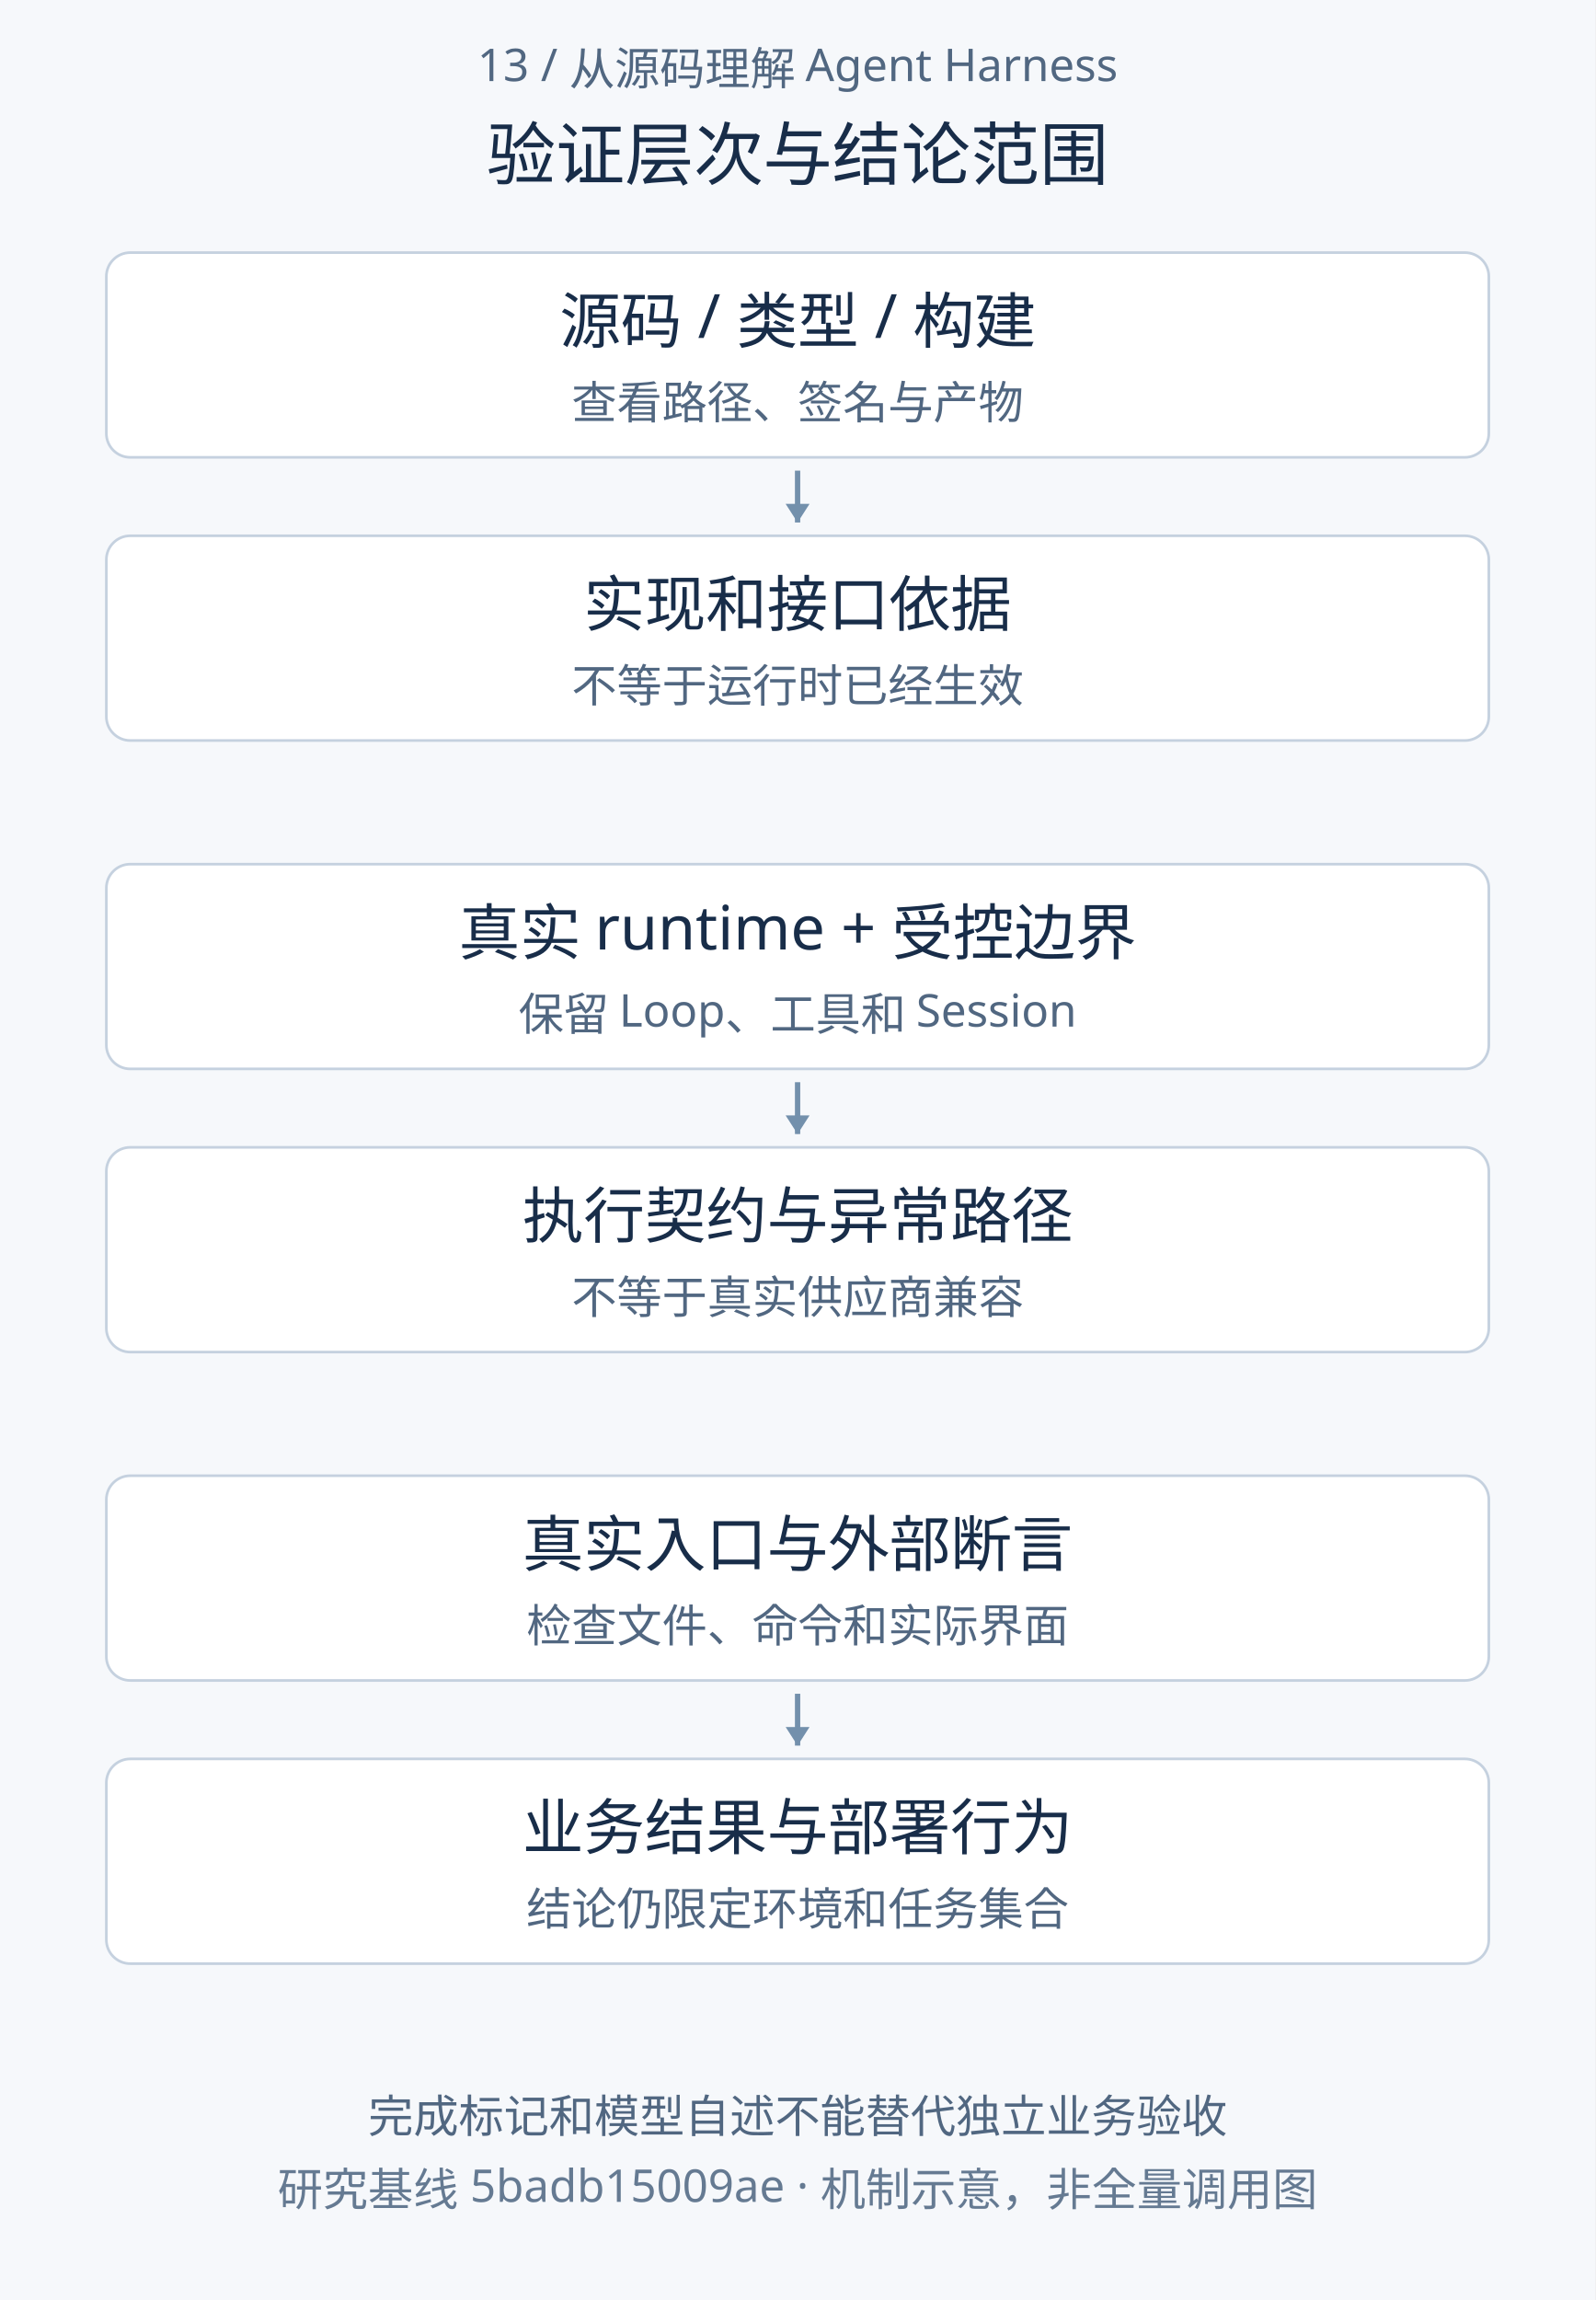
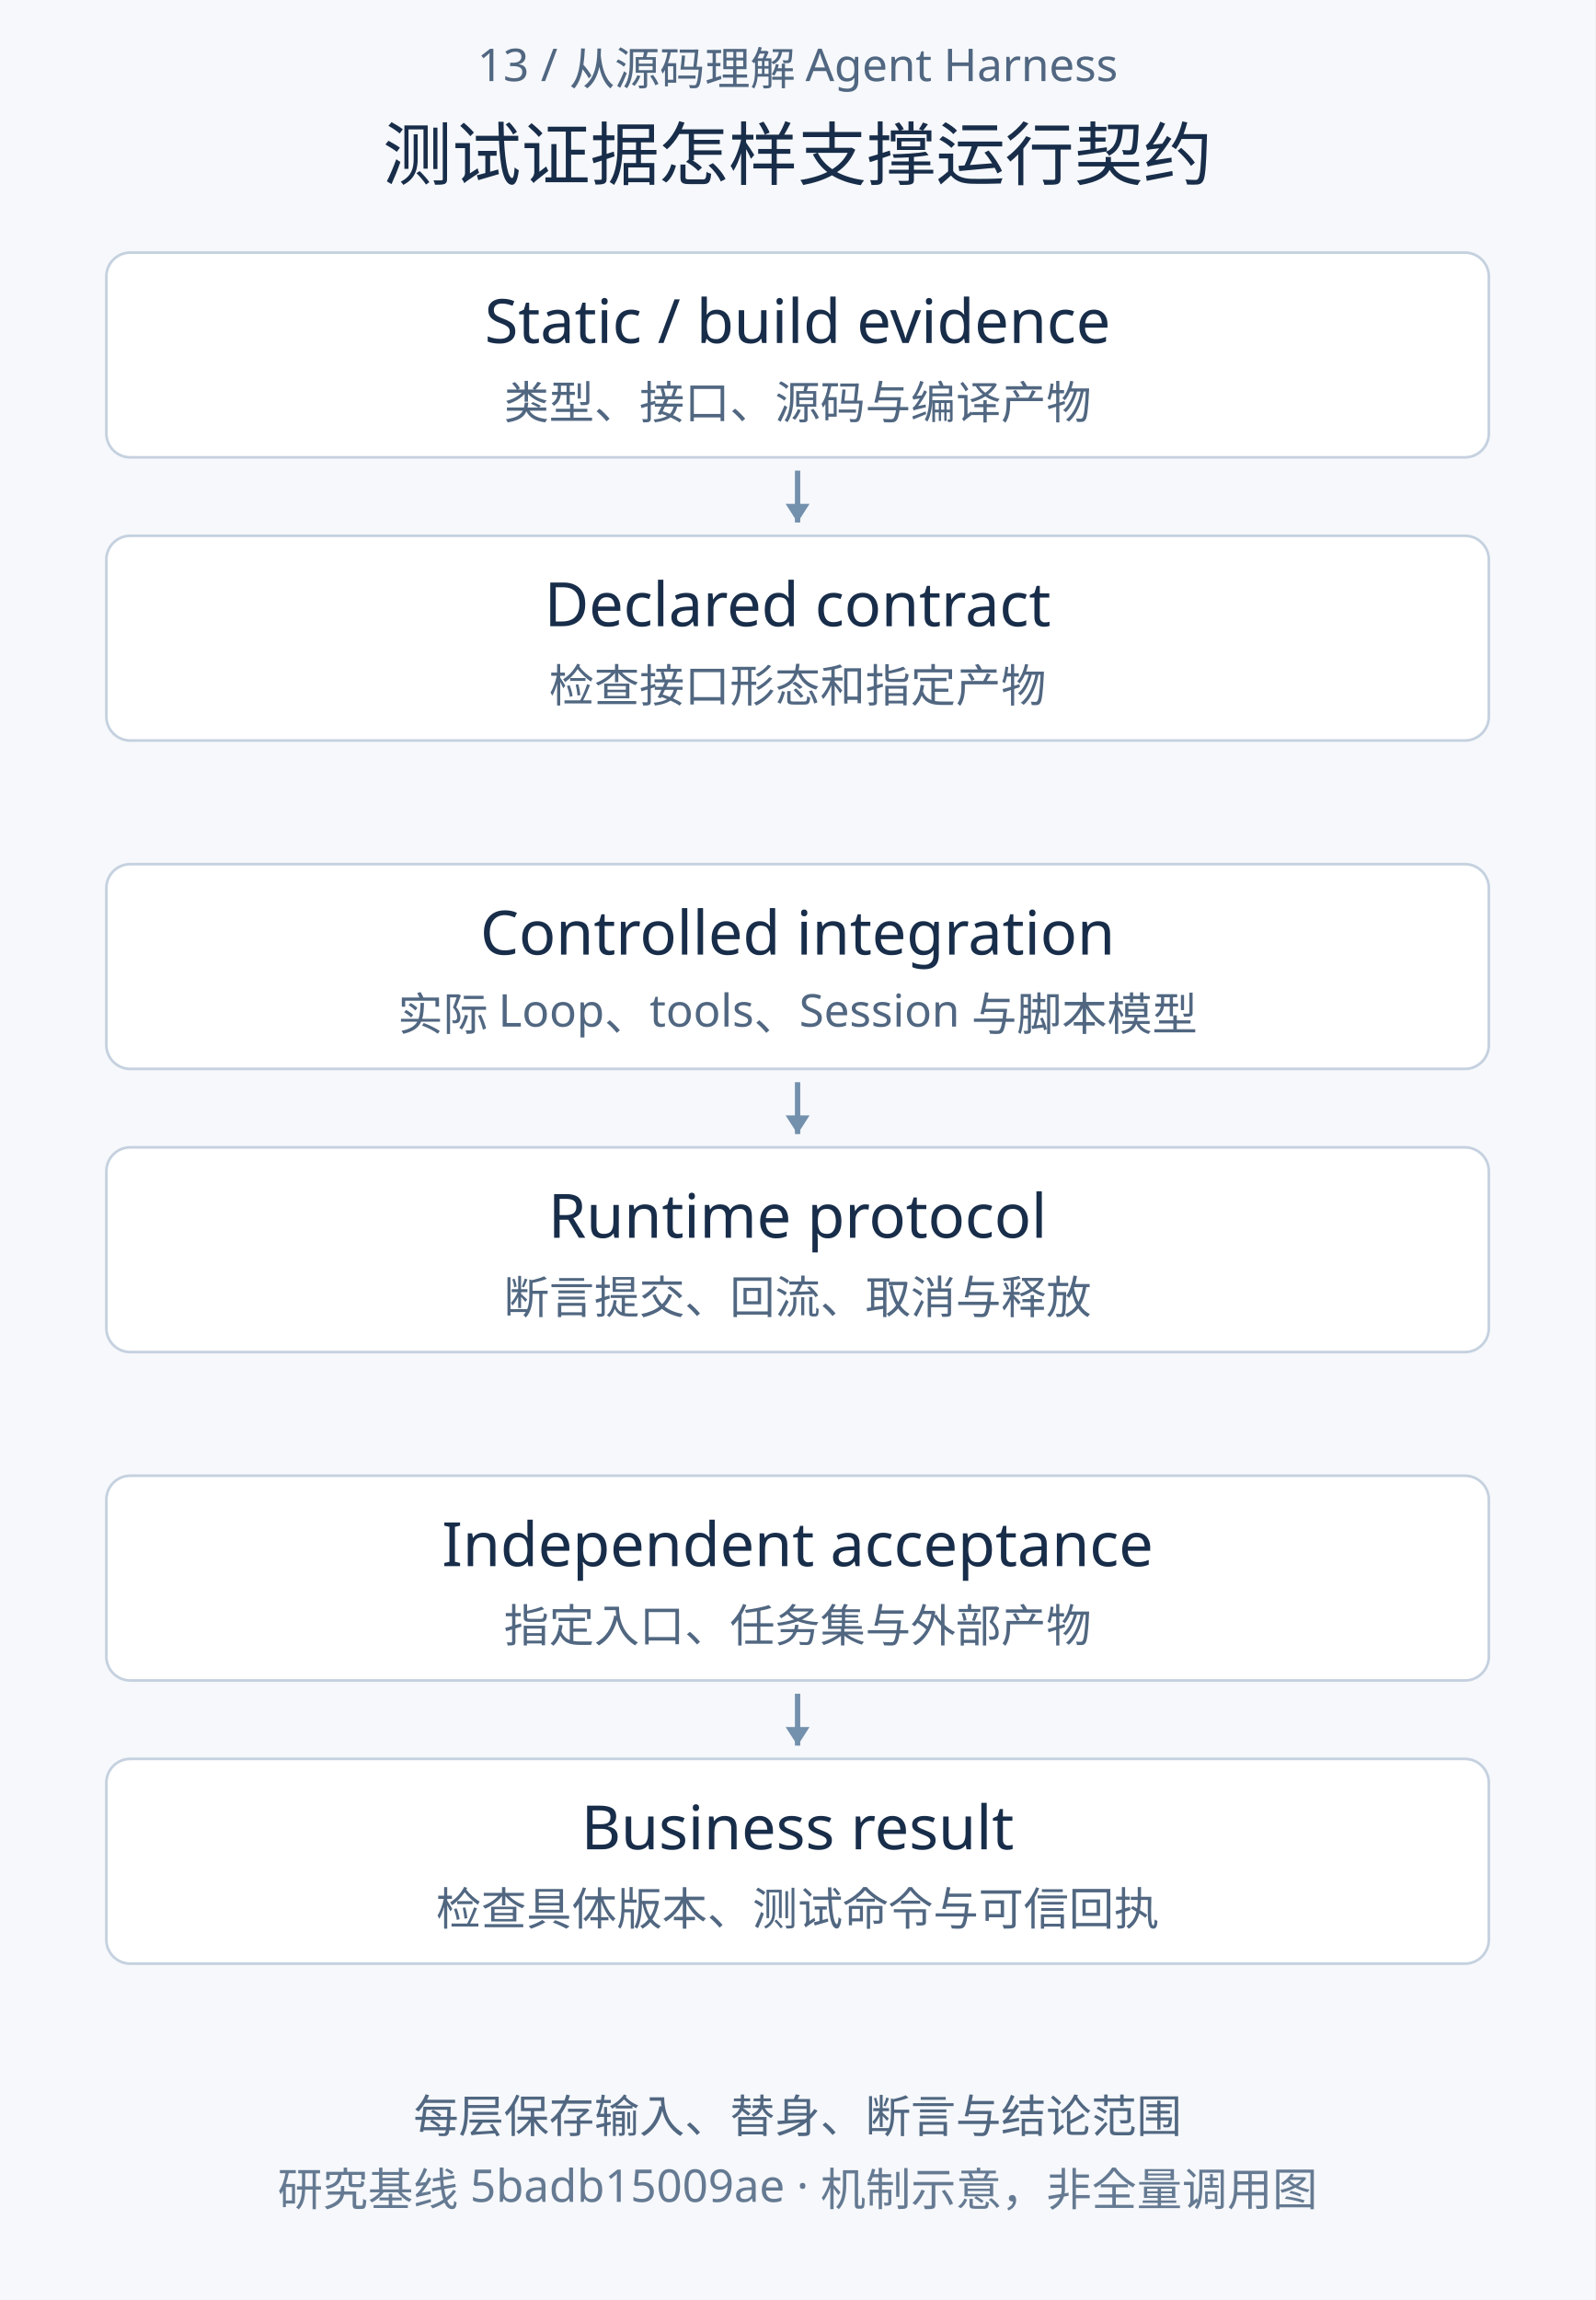
<svg xmlns="http://www.w3.org/2000/svg" width="1200" height="1730" viewBox="0 0 1200 1730">
  <rect width="100%" height="100%" fill="#f6f8fb" />
  <text x="600" y="61" text-anchor="middle" font-family="Heiti SC, PingFang SC, sans-serif" font-size="34" fill="#516781">13 / 从源码理解 Agent Harness</text>
-   <text x="600" y="135" text-anchor="middle" font-family="Heiti SC, PingFang SC, sans-serif" font-size="52" fill="#182d49">验证层次与结论范围</text>
+   <text x="600" y="135" text-anchor="middle" font-family="Heiti SC, PingFang SC, sans-serif" font-size="52" fill="#182d49">测试证据怎样支撑运行契约</text>
  <rect x="80" y="190" width="1040" height="154" rx="18" fill="white" stroke="#c5d1df" stroke-width="2" />
-   <text x="600.0" y="258" text-anchor="middle" font-family="Heiti SC, PingFang SC, sans-serif" font-size="46" fill="#182d49">源码 / 类型 / 构建</text>
-   <text x="600.0" y="315" text-anchor="middle" font-family="Heiti SC, PingFang SC, sans-serif" font-size="34" fill="#516781">查看路径、签名与产物</text>
+   <text x="600.0" y="258" text-anchor="middle" font-family="Heiti SC, PingFang SC, sans-serif" font-size="46" fill="#182d49">Static / build evidence</text>
+   <text x="600.0" y="315" text-anchor="middle" font-family="Heiti SC, PingFang SC, sans-serif" font-size="34" fill="#516781">类型、接口、源码与编译产物</text>
  <rect x="80" y="403" width="1040" height="154" rx="18" fill="white" stroke="#c5d1df" stroke-width="2" />
-   <text x="600.0" y="471" text-anchor="middle" font-family="Heiti SC, PingFang SC, sans-serif" font-size="46" fill="#182d49">实现和接口依据</text>
-   <text x="600.0" y="528" text-anchor="middle" font-family="Heiti SC, PingFang SC, sans-serif" font-size="34" fill="#516781">不等于运行时已经生效</text>
+   <text x="600.0" y="471" text-anchor="middle" font-family="Heiti SC, PingFang SC, sans-serif" font-size="46" fill="#182d49">Declared contract</text>
+   <text x="600.0" y="528" text-anchor="middle" font-family="Heiti SC, PingFang SC, sans-serif" font-size="34" fill="#516781">检查接口形态和指定产物</text>
  <line x1="600" y1="354" x2="600" y2="393" stroke="#7390ac" stroke-width="4" />
  <polygon points="600,393 591,379 609,379" fill="#7390ac" />
  <rect x="80" y="650" width="1040" height="154" rx="18" fill="white" stroke="#c5d1df" stroke-width="2" />
-   <text x="600.0" y="718" text-anchor="middle" font-family="Heiti SC, PingFang SC, sans-serif" font-size="46" fill="#182d49">真实 runtime + 受控边界</text>
-   <text x="600.0" y="775" text-anchor="middle" font-family="Heiti SC, PingFang SC, sans-serif" font-size="34" fill="#516781">保留 Loop、工具和 Session</text>
+   <text x="600.0" y="718" text-anchor="middle" font-family="Heiti SC, PingFang SC, sans-serif" font-size="46" fill="#182d49">Controlled integration</text>
+   <text x="600.0" y="775" text-anchor="middle" font-family="Heiti SC, PingFang SC, sans-serif" font-size="34" fill="#516781">实际 Loop、tools、Session 与脚本模型</text>
  <rect x="80" y="863" width="1040" height="154" rx="18" fill="white" stroke="#c5d1df" stroke-width="2" />
-   <text x="600.0" y="931" text-anchor="middle" font-family="Heiti SC, PingFang SC, sans-serif" font-size="46" fill="#182d49">执行契约与异常路径</text>
-   <text x="600.0" y="988" text-anchor="middle" font-family="Heiti SC, PingFang SC, sans-serif" font-size="34" fill="#516781">不等于真实供应商兼容</text>
+   <text x="600.0" y="931" text-anchor="middle" font-family="Heiti SC, PingFang SC, sans-serif" font-size="46" fill="#182d49">Runtime protocol</text>
+   <text x="600.0" y="988" text-anchor="middle" font-family="Heiti SC, PingFang SC, sans-serif" font-size="34" fill="#516781">断言提交、回流、取消与释放</text>
  <line x1="600" y1="814" x2="600" y2="853" stroke="#7390ac" stroke-width="4" />
  <polygon points="600,853 591,839 609,839" fill="#7390ac" />
  <rect x="80" y="1110" width="1040" height="154" rx="18" fill="white" stroke="#c5d1df" stroke-width="2" />
-   <text x="600.0" y="1178" text-anchor="middle" font-family="Heiti SC, PingFang SC, sans-serif" font-size="46" fill="#182d49">真实入口与外部断言</text>
-   <text x="600.0" y="1235" text-anchor="middle" font-family="Heiti SC, PingFang SC, sans-serif" font-size="34" fill="#516781">检查文件、命令和实际界面</text>
+   <text x="600.0" y="1178" text-anchor="middle" font-family="Heiti SC, PingFang SC, sans-serif" font-size="46" fill="#182d49">Independent acceptance</text>
+   <text x="600.0" y="1235" text-anchor="middle" font-family="Heiti SC, PingFang SC, sans-serif" font-size="34" fill="#516781">指定入口、任务集与外部产物</text>
  <rect x="80" y="1323" width="1040" height="154" rx="18" fill="white" stroke="#c5d1df" stroke-width="2" />
-   <text x="600.0" y="1391" text-anchor="middle" font-family="Heiti SC, PingFang SC, sans-serif" font-size="46" fill="#182d49">业务结果与部署行为</text>
-   <text x="600.0" y="1448" text-anchor="middle" font-family="Heiti SC, PingFang SC, sans-serif" font-size="34" fill="#516781">结论仍限定环境和任务集合</text>
+   <text x="600.0" y="1391" text-anchor="middle" font-family="Heiti SC, PingFang SC, sans-serif" font-size="46" fill="#182d49">Business result</text>
+   <text x="600.0" y="1448" text-anchor="middle" font-family="Heiti SC, PingFang SC, sans-serif" font-size="34" fill="#516781">检查具体版本、测试命令与可信回执</text>
  <line x1="600" y1="1274" x2="600" y2="1313" stroke="#7390ac" stroke-width="4" />
  <polygon points="600,1313 591,1299 609,1299" fill="#7390ac" />
-   <text x="600" y="1604" text-anchor="middle" font-family="Heiti SC, PingFang SC, sans-serif" font-size="34" fill="#516781">完成标记和模型自述不能替代独立业务验收</text>
+   <text x="600" y="1604" text-anchor="middle" font-family="Heiti SC, PingFang SC, sans-serif" font-size="34" fill="#516781">每层保存输入、替身、断言与结论范围</text>
  <text x="600" y="1659" text-anchor="middle" font-family="Heiti SC, PingFang SC, sans-serif" font-size="34" fill="#657a92">研究基线 5badb15009ae · 机制示意，非全量调用图</text>
</svg>
